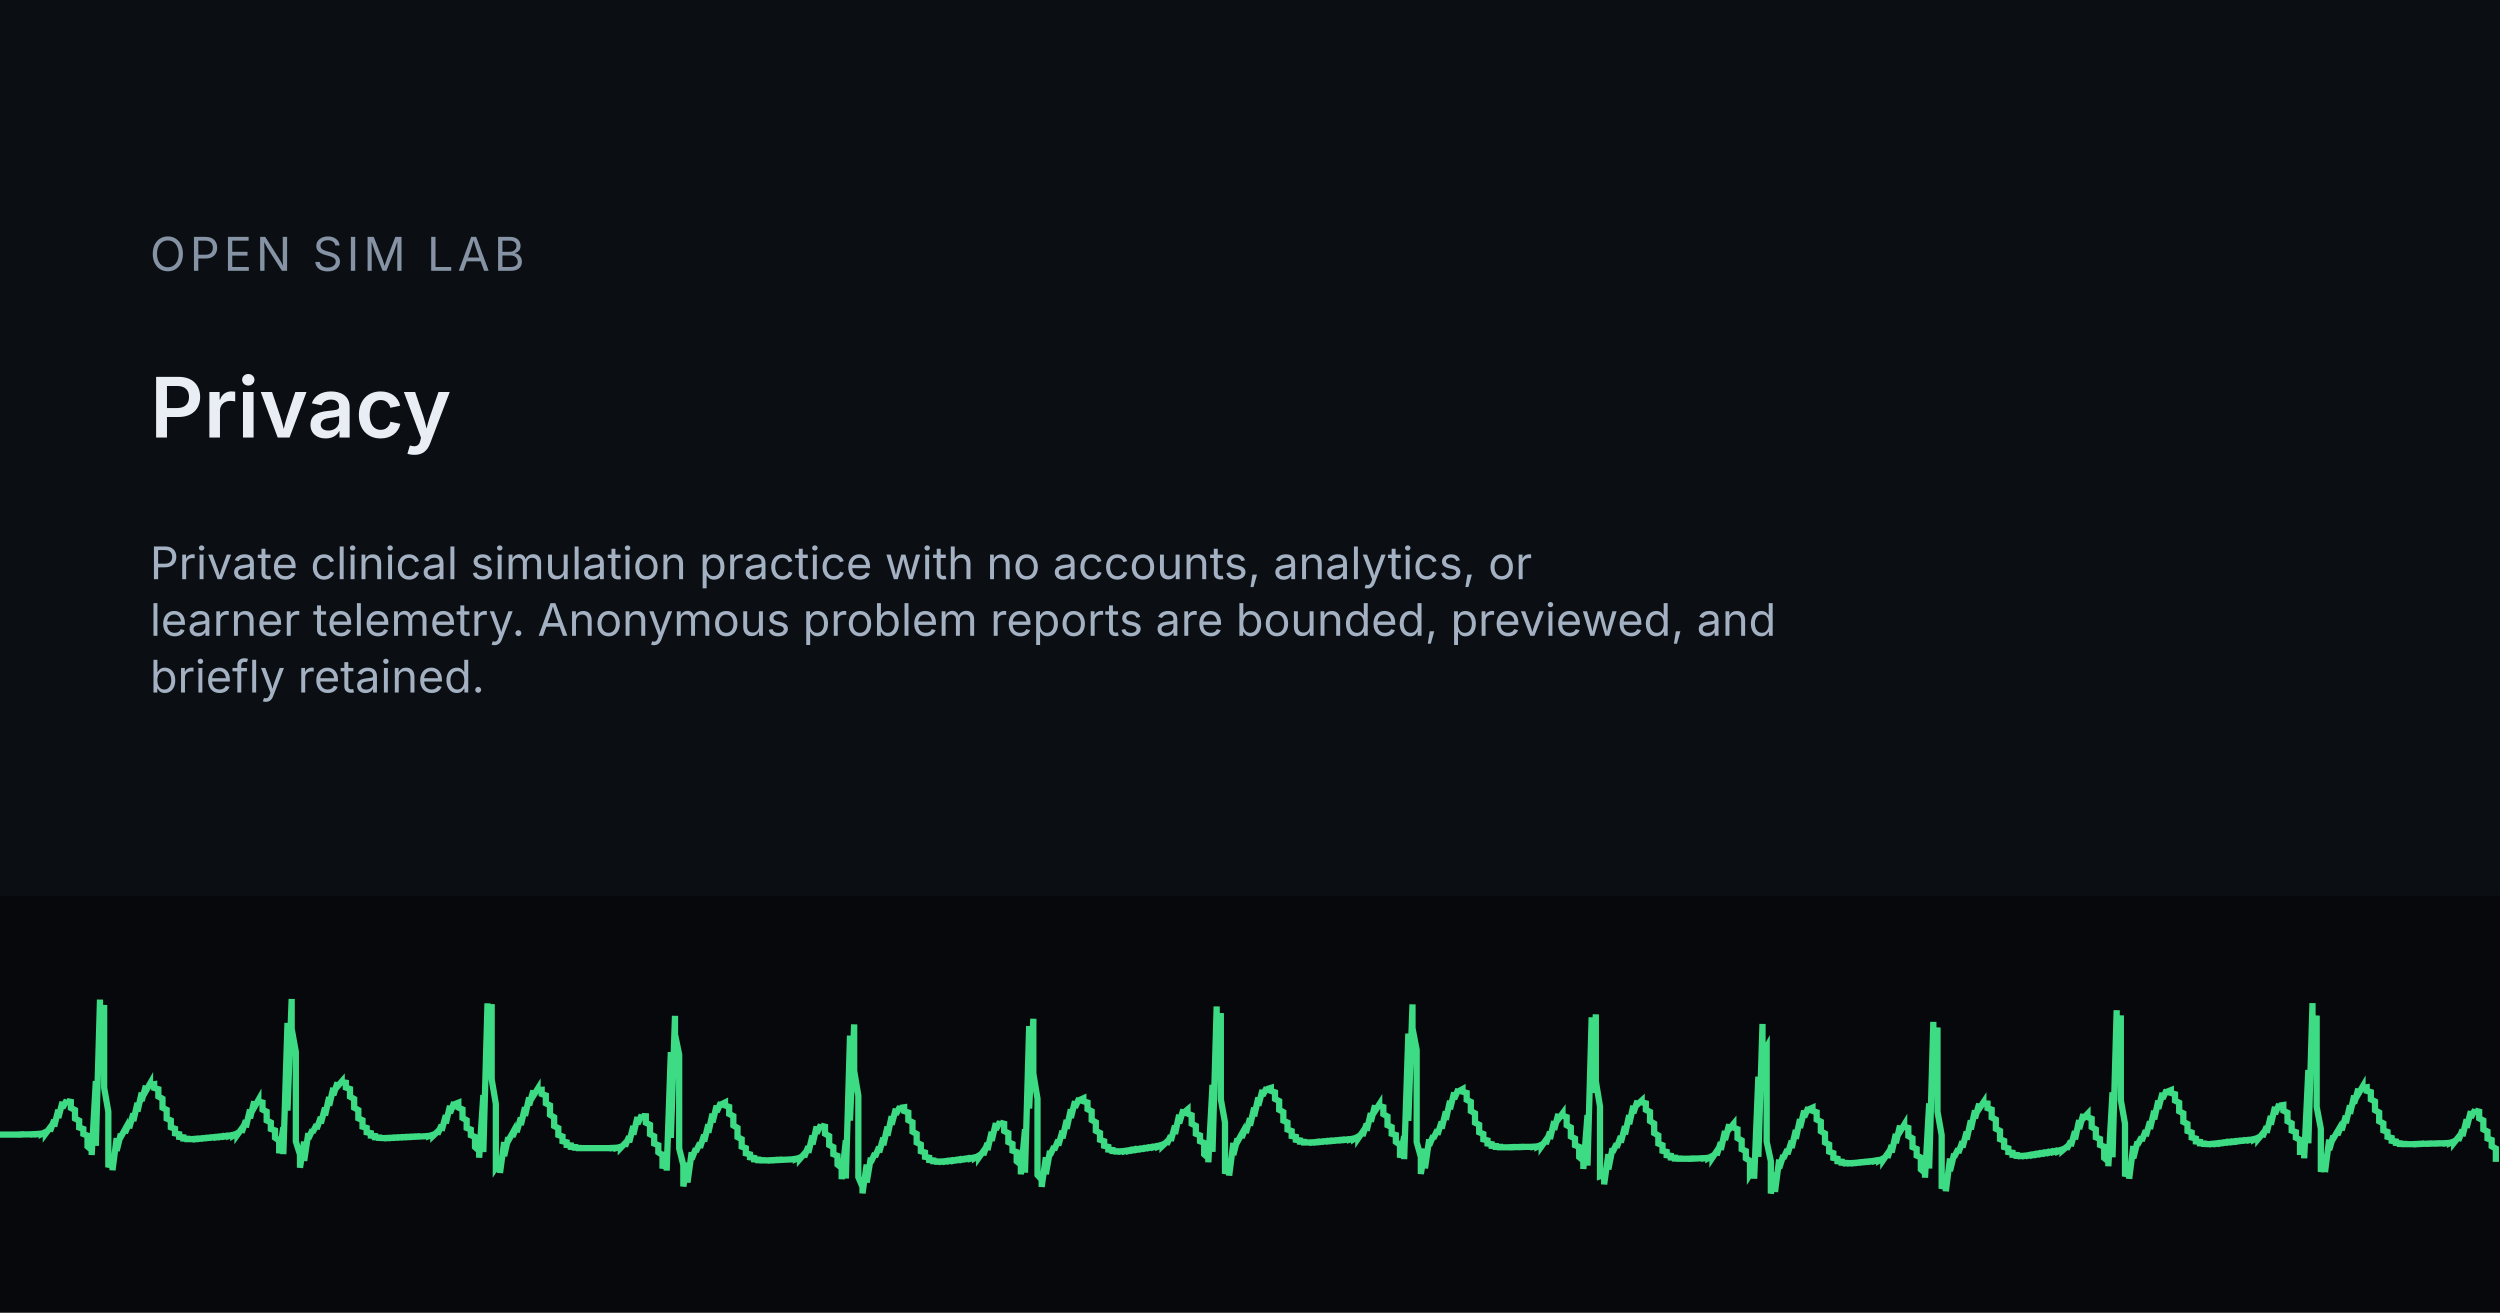
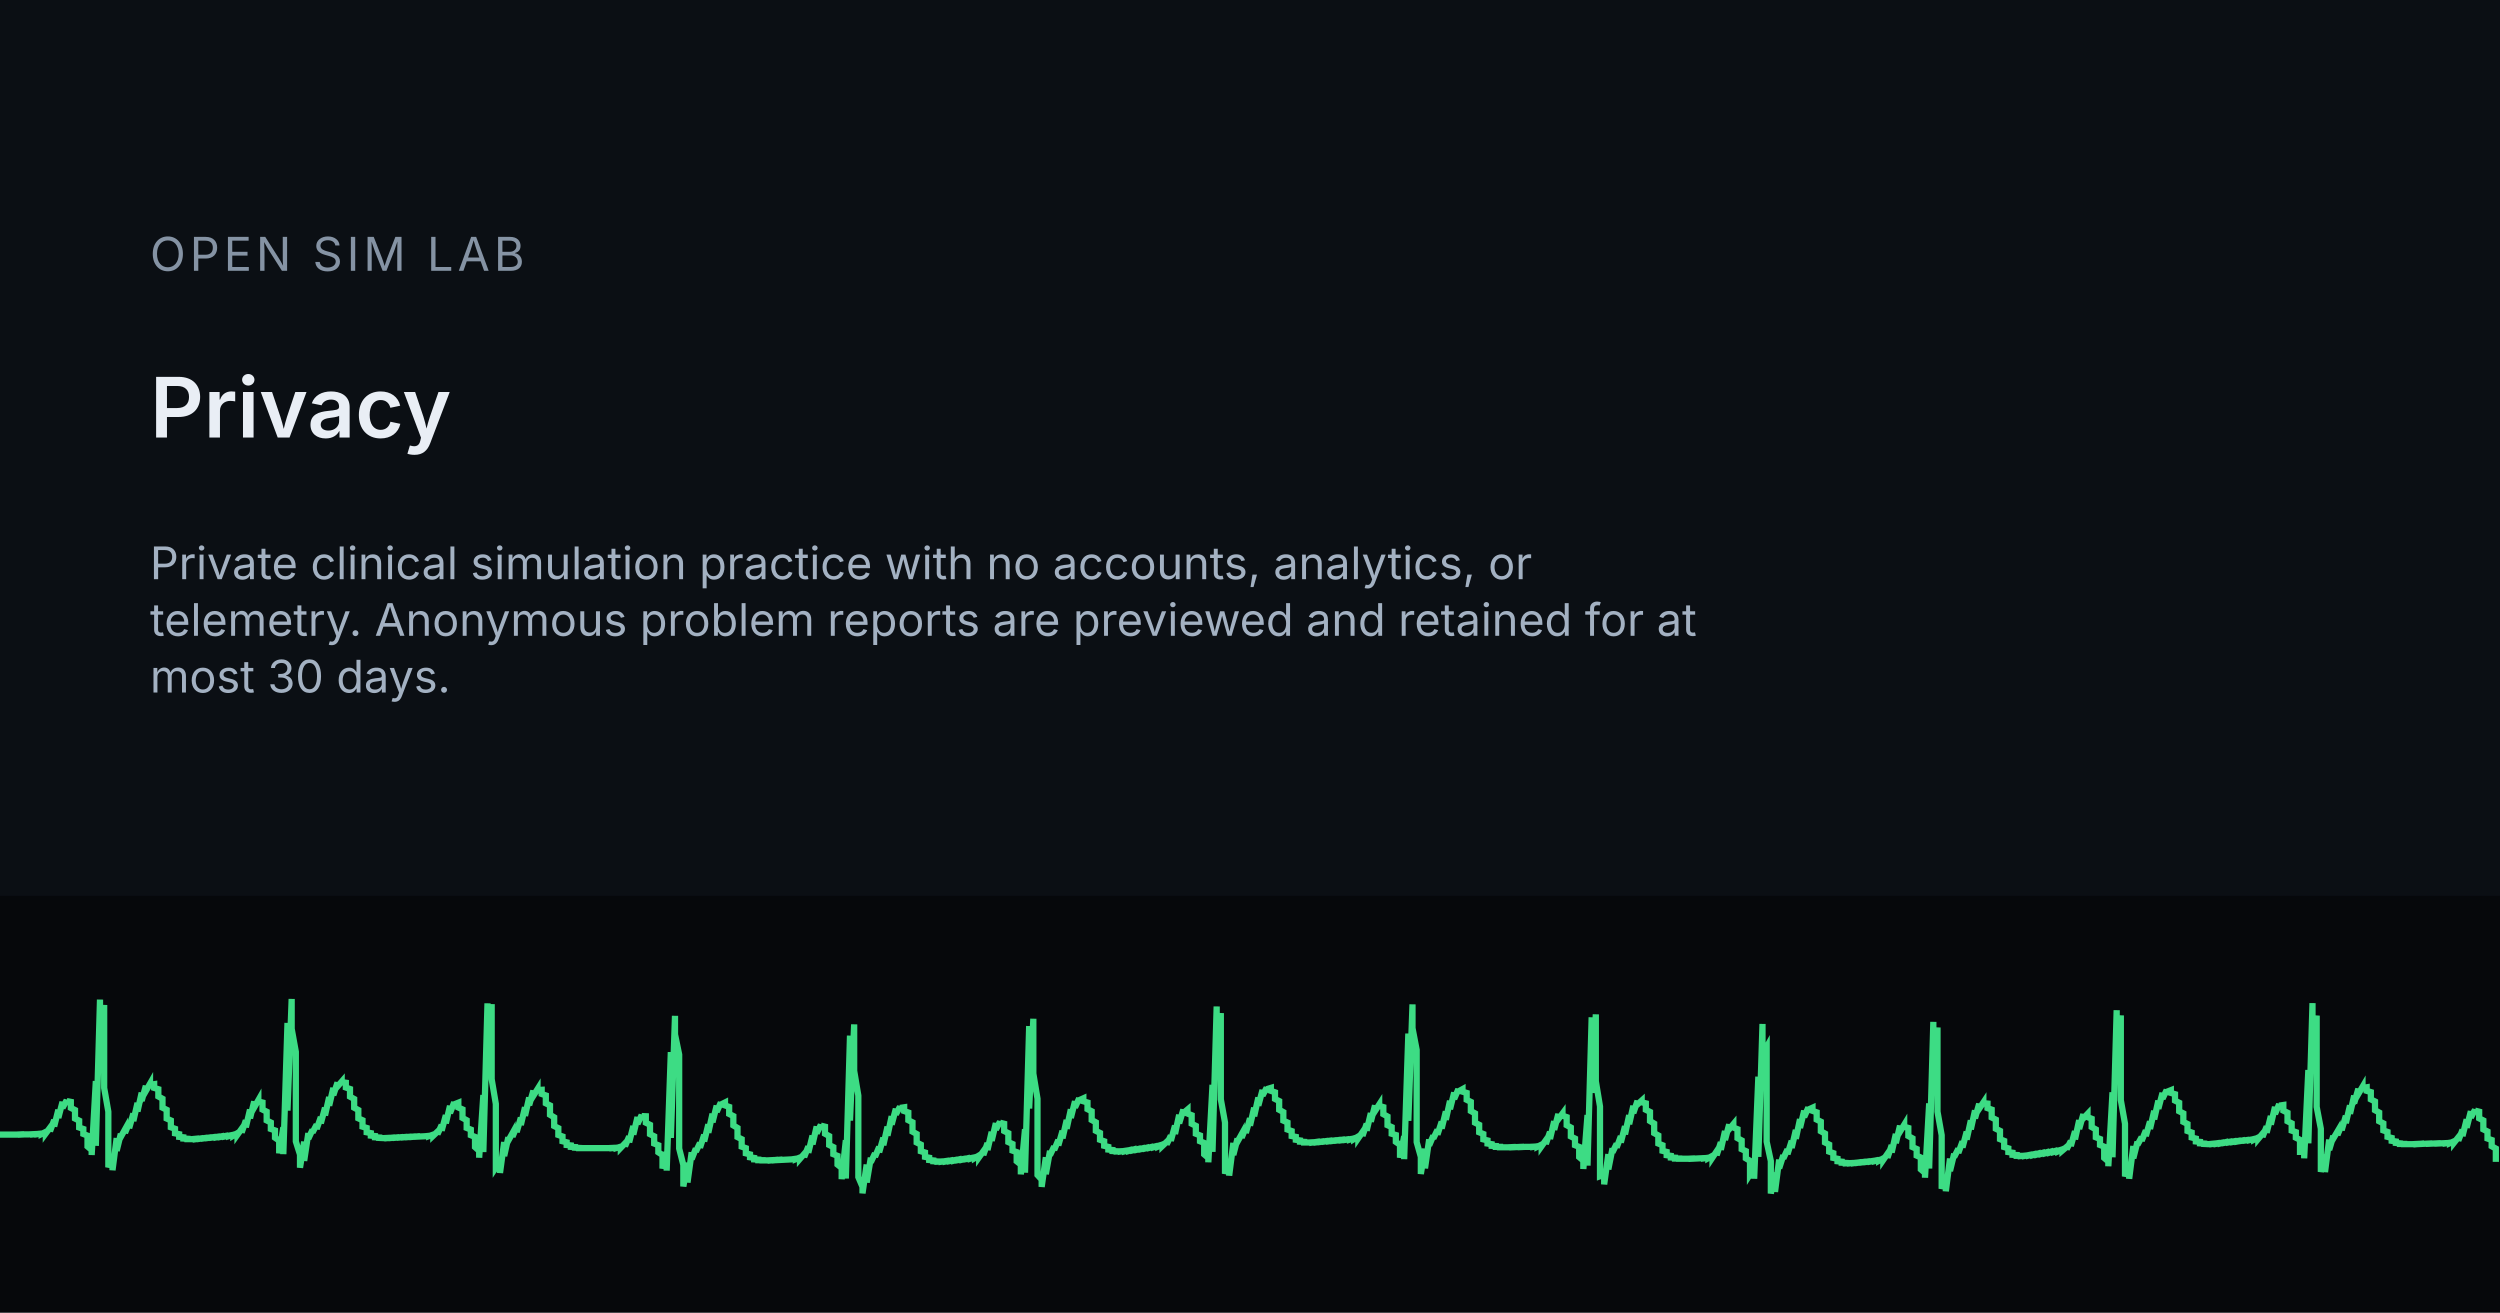
<svg xmlns="http://www.w3.org/2000/svg" width="1200" height="630" viewBox="0 0 1200 630">
  <rect width="1200" height="630" fill="#0B0F14" />
  <rect x="0" y="430" width="1200" height="200" fill="#06080B" />
  <g transform="translate(0 455)">
    <path d="M0 89.6 L0 89.6 L2 89.6 L2 89.6 L4 89.6 L4 89.6 L6 89.6 L6 89.6 L8 89.6 L8 89.6 L10 89.5 L10 89.6 L12 89.5 L12 89.5 L14 89.5 L14 89.5 L16 89.4 L16 89.5 L18 89.3 L18 89.4 L20 89.1 L20 89.3 L22 88.3 L22 89.0 L24 86.3 L24 88.0 L26 82.6 L26 85.7 L28 77.7 L28 81.6 L30 73.9 L30 76.8 L32 73.1 L32 73.5 L34 73.9 L34 76.8 L36 77.8 L36 81.9 L38 82.9 L38 86.2 L40 86.9 L40 89.3 L42 90.1 L42 95.3 L44 97.0 L44 99.4 L46 63.9 L46 95.0 L48 24.8 L48 52.7 L50 27.4 L50 67.2 L52 78.6 L52 105.3 L54 99.9 L54 106.7 L56 91.3 L56 97.4 L58 89.2 L58 90.7 L60 87.1 L60 88.8 L62 83.9 L62 86.5 L64 79.5 L64 83.1 L66 74.4 L66 78.5 L68 69.5 L68 73.4 L70 66.2 L70 68.7 L72 65.2 L72 65.7 L74 65.4 L74 67.2 L76 67.8 L76 71.3 L78 72.4 L78 76.7 L80 77.7 L80 81.9 L82 82.8 L82 86.1 L84 86.8 L84 89.0 L86 89.4 L86 90.7 L88 90.9 L88 91.5 L90 91.6 L90 91.8 L92 91.8 L92 91.8 L94 91.6 L94 91.8 L96 91.5 L96 91.6 L98 91.3 L98 91.4 L100 91.1 L100 91.2 L102 90.9 L102 91.0 L104 90.7 L104 90.9 L106 90.5 L106 90.7 L108 90.3 L108 90.5 L110 90.1 L110 90.3 L112 89.7 L112 90.1 L114 88.9 L114 89.6 L116 86.8 L116 88.6 L118 82.8 L118 86.1 L120 77.6 L120 81.8 L122 73.7 L122 76.6 L124 73.1 L124 73.7 L126 74.2 L126 77.6 L128 78.6 L128 82.8 L130 83.8 L130 86.9 L132 87.6 L132 91.1 L134 92.5 L134 98.6 L136 86.1 L136 99.0 L138 36.0 L138 78.1 L140 24.5 L140 38.8 L142 49.9 L142 92.9 L144 99.2 L144 105.5 L146 93.0 L146 102.2 L148 88.9 L148 91.6 L150 87.3 L150 88.6 L152 84.8 L152 86.9 L154 81.2 L154 84.2 L156 76.7 L156 80.4 L158 71.6 L158 75.7 L160 67.2 L160 70.7 L162 64.6 L162 66.5 L164 64.2 L164 64.4 L166 64.7 L166 67.0 L168 67.7 L168 71.4 L170 72.5 L170 76.7 L172 77.8 L172 81.8 L174 82.7 L174 85.8 L176 86.4 L176 88.5 L178 88.9 L178 90.1 L180 90.3 L180 90.9 L182 91.0 L182 91.2 L184 91.3 L184 91.3 L186 91.2 L186 91.3 L188 91.1 L188 91.2 L190 91.0 L190 91.1 L192 90.9 L192 91.0 L194 90.8 L194 90.9 L196 90.7 L196 90.8 L198 90.6 L198 90.7 L200 90.5 L200 90.6 L202 90.5 L202 90.5 L204 90.4 L204 90.4 L206 90.2 L206 90.3 L208 89.6 L208 90.1 L210 88.2 L210 89.4 L212 85.0 L212 87.7 L214 80.3 L214 84.2 L216 75.8 L216 79.3 L218 74.1 L218 75.1 L220 74.3 L220 76.6 L222 77.5 L222 81.6 L224 82.7 L224 86.4 L226 87.2 L226 89.9 L228 90.7 L228 95.6 L230 97.4 L230 100.7 L232 70.6 L232 98.0 L234 26.6 L234 59.7 L236 27.0 L236 63.0 L238 74.9 L238 105.4 L240 102.4 L240 108.0 L242 93.2 L242 99.9 L244 90.9 L244 92.5 L246 88.9 L246 90.6 L248 85.8 L248 88.4 L250 81.5 L250 85.0 L252 76.5 L252 80.6 L254 71.8 L254 75.5 L256 68.5 L256 71.0 L258 67.8 L258 68.2 L260 68.1 L260 70.1 L262 70.8 L262 74.6 L264 75.6 L264 80.1 L266 81.3 L266 85.5 L268 86.5 L268 89.8 L270 90.5 L270 92.8 L272 93.3 L272 94.6 L274 94.8 L274 95.5 L276 95.6 L276 95.9 L278 96.0 L278 96.1 L280 96.1 L280 96.1 L282 96.1 L282 96.1 L284 96.1 L284 96.1 L286 96.1 L286 96.1 L288 96.1 L288 96.1 L290 96.1 L290 96.1 L292 96.1 L292 96.1 L294 96.0 L294 96.1 L296 95.9 L296 96.0 L298 95.4 L298 95.9 L300 93.8 L300 95.2 L302 90.5 L302 93.3 L304 85.5 L304 89.6 L306 81.2 L306 84.5 L308 80.2 L308 80.7 L310 80.8 L310 83.9 L312 84.9 L312 89.4 L314 90.4 L314 93.9 L316 94.7 L316 98.1 L318 99.4 L318 105.9 L320 98.0 L320 106.9 L322 50.0 L322 91.2 L324 32.6 L324 41.5 L326 51.2 L326 96.3 L328 104.2 L328 114.5 L330 103.1 L330 112.6 L332 98.1 L332 101.4 L334 96.3 L334 97.8 L336 93.6 L336 95.9 L338 89.7 L338 92.9 L340 84.7 L340 88.7 L342 79.6 L342 83.7 L344 75.7 L344 78.7 L346 74.2 L346 75.2 L348 74.2 L348 75.6 L350 76.3 L350 79.7 L352 80.7 L352 85.2 L354 86.4 L354 90.8 L356 91.8 L356 95.4 L358 96.1 L358 98.6 L360 99.1 L360 100.5 L362 100.8 L362 101.5 L364 101.6 L364 101.9 L366 101.9 L366 102.0 L368 102.0 L368 102.0 L370 101.9 L370 102.0 L372 101.8 L372 101.9 L374 101.7 L374 101.8 L376 101.7 L376 101.7 L378 101.6 L378 101.6 L380 101.5 L380 101.5 L382 101.2 L382 101.4 L384 100.6 L384 101.2 L386 98.9 L386 100.4 L388 95.3 L388 98.3 L390 90.1 L390 94.3 L392 85.7 L392 89.0 L394 84.9 L394 85.3 L396 85.8 L396 89.2 L398 90.3 L398 94.6 L400 95.6 L400 99.0 L402 99.8 L402 104.0 L404 105.6 L404 111.0 L406 92.3 L406 110.7 L408 42.1 L408 82.9 L410 36.7 L410 59.0 L412 70.9 L412 110.0 L414 114.7 L414 117.8 L416 104.0 L416 112.6 L418 100.7 L418 102.9 L420 98.6 L420 100.3 L422 95.5 L422 98.1 L424 91.1 L424 94.7 L426 85.8 L426 90.1 L428 80.8 L428 84.8 L430 77.2 L430 79.9 L432 76.2 L432 76.8 L434 76.5 L434 78.3 L436 79.0 L436 82.7 L438 83.7 L438 88.2 L440 89.3 L440 93.4 L442 94.4 L442 97.6 L444 98.2 L444 100.3 L446 100.7 L446 101.8 L448 102.0 L448 102.4 L450 102.5 L450 102.6 L452 102.5 L452 102.6 L454 102.3 L454 102.5 L456 102.1 L456 102.3 L458 101.9 L458 102.1 L460 101.6 L460 101.8 L462 101.4 L462 101.6 L464 101.1 L464 101.3 L466 100.9 L466 101.1 L468 100.5 L468 100.8 L470 99.6 L470 100.4 L472 97.6 L472 99.4 L474 93.7 L474 97.0 L476 88.3 L476 92.6 L478 84.1 L478 87.2 L480 83.4 L480 83.9 L482 84.4 L482 87.9 L484 88.9 L484 93.2 L486 94.1 L486 97.3 L488 98.0 L488 102.4 L490 104.0 L490 108.7 L492 87.0 L492 107.9 L494 37.5 L494 77.1 L496 34.0 L496 60.3 L498 72.4 L498 109.0 L500 111.2 L500 114.7 L502 100.5 L502 108.6 L504 97.4 L504 99.5 L506 95.3 L506 97.0 L508 92.2 L508 94.8 L510 87.8 L510 91.4 L512 82.6 L512 86.8 L514 77.5 L514 81.6 L516 73.6 L516 76.6 L518 72.2 L518 73.1 L520 72.2 L520 73.6 L522 74.2 L522 77.4 L524 78.4 L524 82.6 L526 83.7 L526 87.8 L528 88.8 L528 92.1 L530 92.8 L530 95.0 L532 95.5 L532 96.8 L534 97.0 L534 97.5 L536 97.6 L536 97.7 L538 97.6 L538 97.7 L540 97.4 L540 97.6 L542 97.1 L542 97.4 L544 96.8 L544 97.1 L546 96.6 L546 96.8 L548 96.3 L548 96.5 L550 96.0 L550 96.2 L552 95.7 L552 95.9 L554 95.4 L554 95.6 L556 95.0 L556 95.3 L558 94.4 L558 95.0 L560 93.1 L560 94.3 L562 90.1 L562 92.6 L564 85.3 L564 89.3 L566 80.1 L566 84.2 L568 77.6 L568 79.3 L570 77.6 L570 79.5 L572 80.3 L572 84.4 L574 85.4 L574 89.2 L576 90.0 L576 92.8 L578 93.6 L578 99.1 L580 100.8 L580 102.9 L582 65.7 L582 97.9 L584 28.1 L584 54.5 L586 31.3 L586 72.7 L588 83.8 L588 108.4 L590 101.8 L590 109.3 L592 93.6 L592 99.4 L594 91.5 L594 93.0 L596 89.4 L596 91.1 L598 86.1 L598 88.8 L600 81.8 L600 85.3 L602 76.7 L602 80.8 L604 71.8 L604 75.7 L606 68.2 L606 70.9 L608 67.1 L608 67.8 L610 67.2 L610 68.6 L612 69.3 L612 72.5 L614 73.5 L614 77.7 L616 78.8 L616 82.9 L618 83.8 L618 87.2 L620 87.9 L620 90.3 L622 90.7 L622 92.1 L624 92.4 L624 93.0 L626 93.1 L626 93.4 L628 93.4 L628 93.4 L630 93.3 L630 93.4 L632 93.1 L632 93.3 L634 93.0 L634 93.1 L636 92.8 L636 92.9 L638 92.6 L638 92.8 L640 92.5 L640 92.6 L642 92.3 L642 92.4 L644 92.1 L644 92.3 L646 92.0 L646 92.1 L648 91.8 L648 92.0 L650 91.4 L650 91.7 L652 90.5 L652 91.3 L654 88.4 L654 90.2 L656 84.4 L656 87.7 L658 79.3 L658 83.4 L660 75.6 L660 78.3 L662 75.2 L662 75.8 L664 76.4 L664 79.8 L666 80.9 L666 85.1 L668 86.0 L668 89.2 L670 89.8 L670 93.1 L672 94.5 L672 100.7 L674 90.4 L674 101.4 L676 41.1 L676 83.0 L678 27.1 L678 38.5 L680 49.0 L680 93.2 L682 100.3 L682 108.5 L684 96.4 L684 105.8 L686 91.9 L686 94.8 L688 90.1 L688 91.5 L690 87.3 L690 89.6 L692 83.4 L692 86.7 L694 78.5 L694 82.5 L696 73.4 L696 77.4 L698 69.4 L698 72.5 L700 67.8 L700 68.9 L702 67.8 L702 69.0 L704 69.6 L704 72.9 L706 73.9 L706 78.3 L708 79.4 L708 83.9 L710 84.9 L710 88.5 L712 89.3 L712 91.9 L714 92.4 L714 93.9 L716 94.2 L716 95.0 L718 95.1 L718 95.5 L720 95.5 L720 95.7 L722 95.7 L722 95.7 L724 95.7 L724 95.7 L726 95.6 L726 95.7 L728 95.6 L728 95.6 L730 95.5 L730 95.6 L732 95.5 L732 95.5 L734 95.5 L734 95.5 L736 95.4 L736 95.5 L738 95.2 L738 95.4 L740 94.4 L740 95.1 L742 92.3 L742 94.1 L744 88.3 L744 91.7 L746 83.2 L746 87.3 L748 79.7 L748 82.2 L750 79.5 L750 80.5 L752 81.2 L752 85.1 L754 86.2 L754 90.5 L756 91.5 L756 94.7 L758 95.5 L758 100.4 L760 102.1 L760 106.1 L762 80.2 L762 104.5 L764 33.3 L764 69.6 L766 31.9 L766 64.0 L768 76.1 L768 109.6 L770 108.9 L770 113.5 L772 99.0 L772 106.3 L774 96.2 L774 98.1 L776 94.0 L776 95.8 L778 90.4 L778 93.4 L780 85.6 L780 89.5 L782 80.3 L782 84.6 L784 75.8 L784 79.3 L786 73.4 L786 75.1 L788 73.3 L788 74.1 L790 74.6 L790 77.7 L792 78.7 L792 83.1 L794 84.3 L794 88.9 L796 90.0 L796 93.9 L798 94.7 L798 97.4 L800 97.9 L800 99.5 L802 99.8 L802 100.6 L804 100.7 L804 101.1 L806 101.1 L806 101.2 L808 101.2 L808 101.2 L810 101.2 L810 101.2 L812 101.1 L812 101.2 L814 101.1 L814 101.1 L816 101.0 L816 101.0 L818 100.9 L818 101.0 L820 100.7 L820 100.9 L822 99.8 L822 100.6 L824 97.6 L824 99.5 L826 93.3 L826 96.9 L828 87.9 L828 92.2 L830 84.7 L830 87.0 L832 84.6 L832 86.2 L834 87.0 L834 91.3 L836 92.4 L836 96.6 L838 97.5 L838 101.0 L840 102.2 L840 108.7 L842 105.6 L842 110.8 L844 61.8 L844 100.3 L846 36.5 L846 51.2 L848 47.6 L848 93.0 L850 102.3 L850 117.9 L852 107.8 L852 117.1 L854 101.6 L854 105.8 L856 99.5 L856 101.1 L858 96.7 L858 99.0 L860 92.6 L860 96.0 L862 87.4 L862 91.6 L864 82.2 L864 86.4 L866 78.1 L866 81.2 L868 76.6 L868 77.6 L870 76.7 L870 78.2 L872 78.9 L872 82.4 L874 83.4 L874 88.0 L876 89.1 L876 93.4 L878 94.4 L878 97.8 L880 98.5 L880 100.8 L882 101.2 L882 102.4 L884 102.6 L884 103.1 L886 103.2 L886 103.4 L888 103.3 L888 103.4 L890 103.2 L890 103.3 L892 103.0 L892 103.1 L894 102.8 L894 102.9 L896 102.6 L896 102.7 L898 102.4 L898 102.5 L900 102.1 L900 102.3 L902 101.8 L902 102.1 L904 101.0 L904 101.7 L906 98.8 L906 100.7 L908 94.7 L908 98.2 L910 89.3 L910 93.7 L912 85.3 L912 88.2 L914 84.9 L914 85.8 L916 86.4 L916 90.3 L918 91.4 L918 95.6 L920 96.5 L920 99.7 L922 100.6 L922 106.3 L924 108.0 L924 110.3 L926 74.6 L926 105.9 L928 35.5 L928 63.4 L930 38.2 L930 78.6 L932 89.9 L932 115.6 L934 109.6 L934 116.8 L936 101.1 L936 107.1 L938 98.8 L938 100.4 L940 96.4 L940 98.4 L942 92.9 L942 95.8 L944 88.2 L944 92.0 L946 82.8 L946 87.1 L948 78.0 L948 81.8 L950 74.8 L950 77.2 L952 74.2 L952 74.5 L954 74.7 L954 76.9 L956 77.6 L956 81.4 L958 82.4 L958 86.8 L960 87.8 L960 91.8 L962 92.6 L962 95.6 L964 96.2 L964 98.0 L966 98.3 L966 99.3 L968 99.4 L968 99.8 L970 99.8 L970 99.9 L972 99.7 L972 99.8 L974 99.4 L974 99.6 L976 99.1 L976 99.4 L978 98.8 L978 99.1 L980 98.5 L980 98.8 L982 98.2 L982 98.5 L984 97.9 L984 98.2 L986 97.6 L986 97.9 L988 97.3 L988 97.6 L990 96.7 L990 97.2 L992 95.5 L992 96.6 L994 92.7 L994 95.1 L996 88.0 L996 91.9 L998 82.7 L998 86.9 L1000 79.8 L1000 81.8 L1002 79.7 L1002 81.2 L1004 82.0 L1004 86.0 L1006 87.1 L1006 90.9 L1008 91.7 L1008 94.6 L1010 95.4 L1010 100.8 L1012 102.5 L1012 104.8 L1014 69.3 L1014 100.5 L1016 29.9 L1016 58.1 L1018 32.4 L1018 73.1 L1020 84.4 L1020 109.7 L1022 103.5 L1022 110.8 L1024 95.1 L1024 101.0 L1026 93.0 L1026 94.5 L1028 90.8 L1028 92.6 L1030 87.6 L1030 90.3 L1032 83.3 L1032 86.9 L1034 78.2 L1034 82.3 L1036 73.3 L1036 77.2 L1038 69.6 L1038 72.4 L1040 68.2 L1040 69.1 L1042 68.3 L1042 69.6 L1044 70.2 L1044 73.3 L1046 74.3 L1046 78.4 L1048 79.4 L1048 83.5 L1050 84.5 L1050 87.9 L1052 88.6 L1052 91.0 L1054 91.5 L1054 92.9 L1056 93.1 L1056 93.8 L1058 93.9 L1058 94.1 L1060 94.2 L1060 94.2 L1062 94.0 L1062 94.1 L1064 93.8 L1064 94.0 L1066 93.6 L1066 93.8 L1068 93.3 L1068 93.5 L1070 93.1 L1070 93.3 L1072 92.9 L1072 93.1 L1074 92.7 L1074 92.9 L1076 92.5 L1076 92.6 L1078 92.3 L1078 92.4 L1080 92.1 L1080 92.2 L1082 91.7 L1082 92.0 L1084 91.0 L1084 91.6 L1086 89.2 L1086 90.7 L1088 85.7 L1088 88.7 L1090 80.7 L1090 84.8 L1092 76.3 L1092 79.7 L1094 75.0 L1094 75.7 L1096 75.4 L1096 78.1 L1098 79.1 L1098 83.2 L1100 84.2 L1100 87.7 L1102 88.4 L1102 91.1 L1104 92.1 L1104 97.9 L1106 97.9 L1106 101.0 L1108 58.6 L1108 93.8 L1110 26.5 L1110 47.4 L1112 32.5 L1112 76.3 L1114 86.8 L1114 107.5 L1116 99.2 L1116 107.6 L1118 92.0 L1118 97.0 L1120 90.2 L1120 91.5 L1122 88.1 L1122 89.8 L1124 84.9 L1124 87.5 L1126 80.6 L1126 84.1 L1128 75.6 L1128 79.6 L1130 70.9 L1130 74.6 L1132 67.6 L1132 70.1 L1134 66.7 L1134 67.2 L1136 66.9 L1136 68.6 L1138 69.2 L1138 72.7 L1140 73.7 L1140 77.9 L1142 79.0 L1142 83.2 L1144 84.2 L1144 87.6 L1146 88.3 L1146 90.7 L1148 91.2 L1148 92.6 L1150 92.9 L1150 93.6 L1152 93.8 L1152 94.1 L1154 94.1 L1154 94.2 L1156 94.2 L1156 94.2 L1158 94.2 L1158 94.2 L1160 94.1 L1160 94.2 L1162 94.0 L1162 94.1 L1164 94.0 L1164 94.0 L1166 93.9 L1166 94.0 L1168 93.9 L1168 93.9 L1170 93.8 L1170 93.9 L1172 93.8 L1172 93.8 L1174 93.7 L1174 93.8 L1176 93.5 L1176 93.7 L1178 92.8 L1178 93.4 L1180 90.9 L1180 92.5 L1182 87.3 L1182 90.3 L1184 82.3 L1184 86.3 L1186 78.4 L1186 81.4 L1188 77.7 L1188 78.1 L1190 78.6 L1190 81.8 L1192 82.8 L1192 87.1 L1194 88.1 L1194 91.5 L1196 92.2 L1196 95.2 L1198 96.3 L1198 102.7" fill="none" stroke="#3DDC84" stroke-width="3" />
  </g>
  <text x="72" y="130" font-family="Inter, system-ui, sans-serif" font-size="22.4" letter-spacing="2" fill="#8593A4">OPEN SIM LAB</text>
  <text x="72" y="210" font-family="Inter, system-ui, sans-serif" font-size="40" font-weight="600" fill="#E9EEF5">Privacy</text>
  <text x="72" y="278" font-family="Inter, system-ui, sans-serif" font-size="21.6" fill="#A3B1C2">Private clinical simulation practice with no accounts, analytics, or</text>
-   <text x="72" y="305.2" font-family="Inter, system-ui, sans-serif" font-size="21.6" fill="#A3B1C2">learner telemetry. Anonymous problem reports are bounded, previewed, and</text>
-   <text x="72" y="332.4" font-family="Inter, system-ui, sans-serif" font-size="21.6" fill="#A3B1C2">briefly retained.</text>
+   <text x="72" y="305.2" font-family="Inter, system-ui, sans-serif" font-size="21.6" fill="#A3B1C2">telemetry. Anonymous problem reports are previewed and retained for at</text>
+   <text x="72" y="332.4" font-family="Inter, system-ui, sans-serif" font-size="21.6" fill="#A3B1C2">most 30 days.</text>
</svg>
